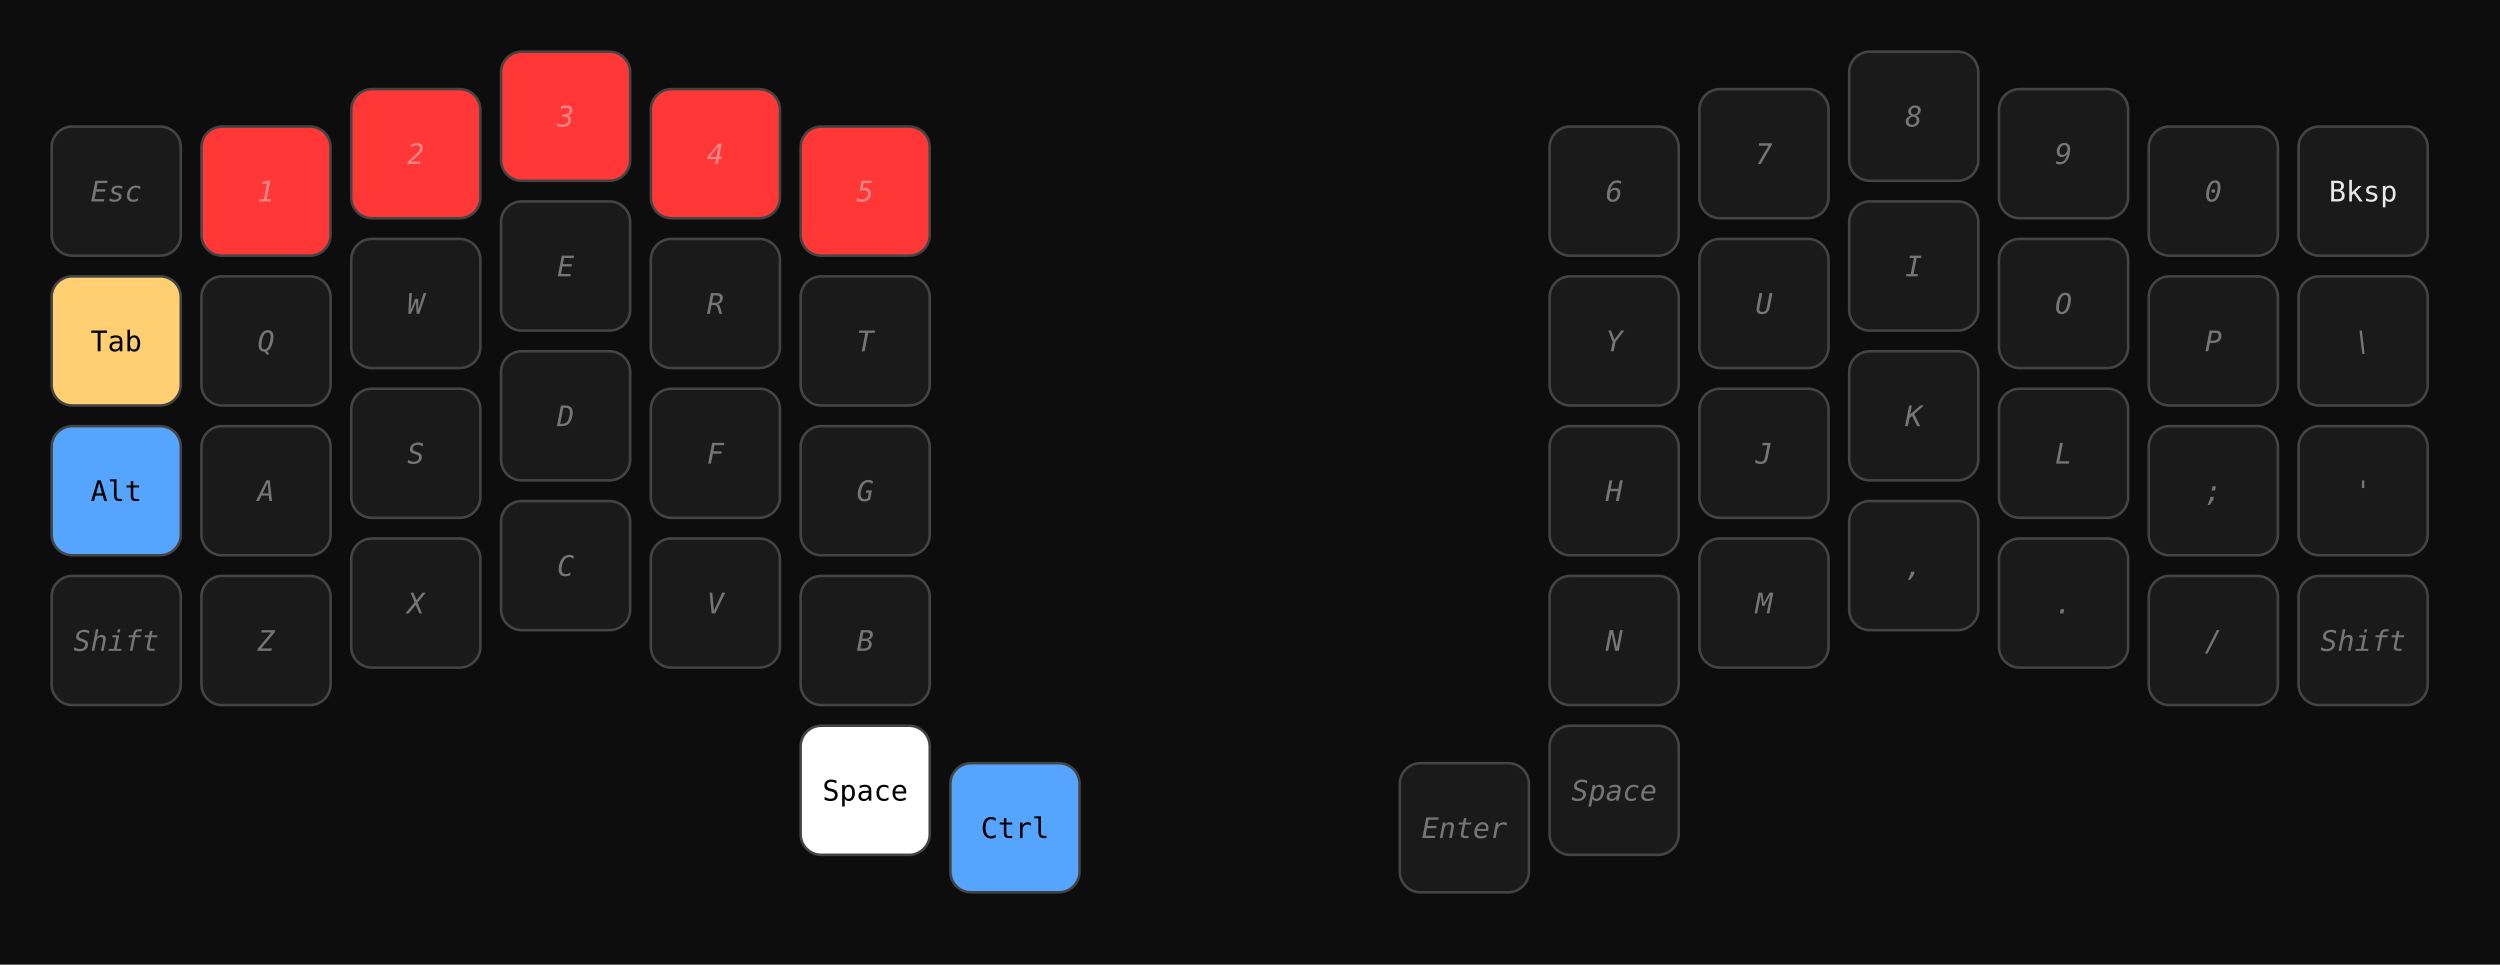
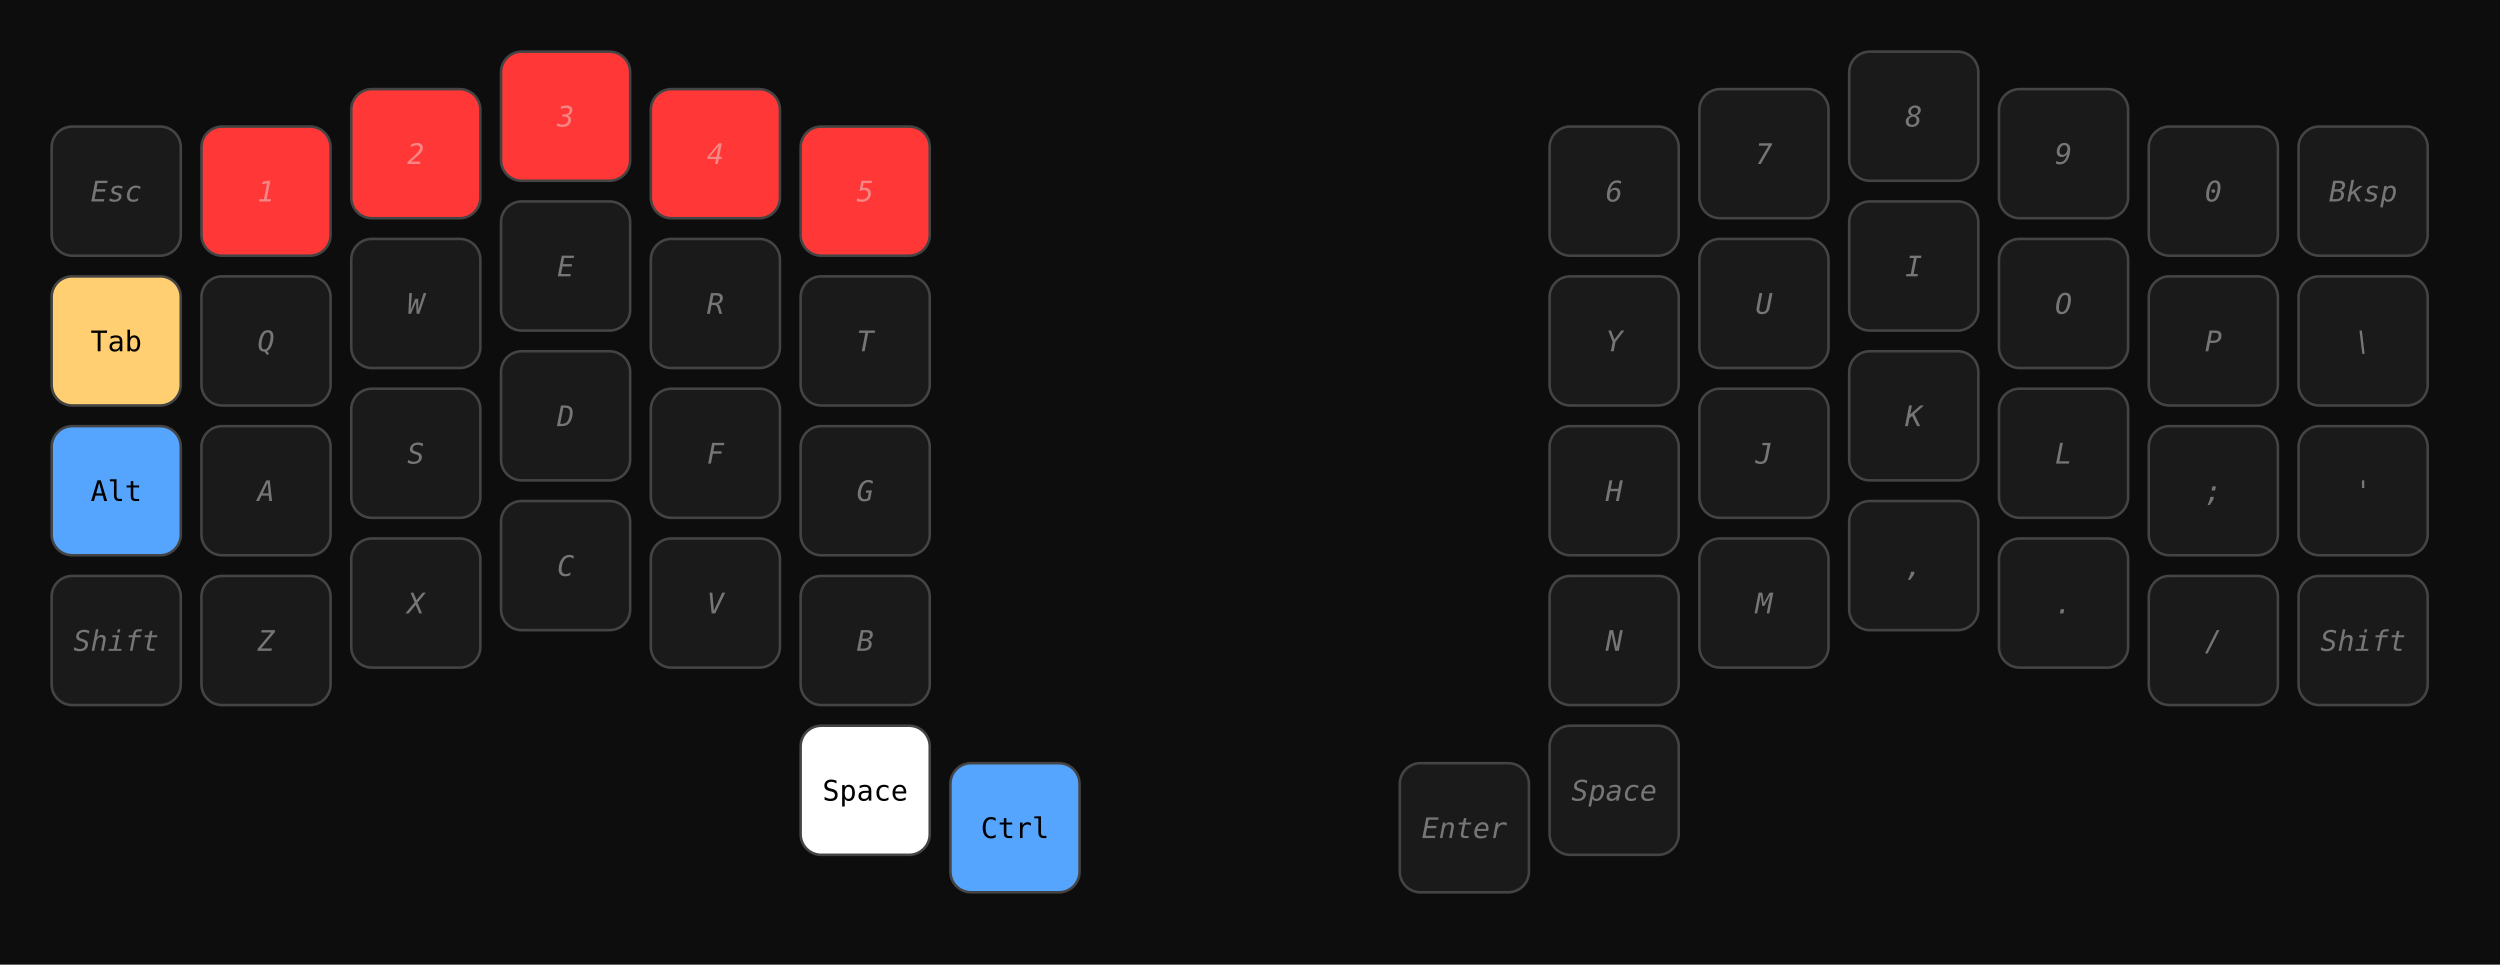
<svg xmlns="http://www.w3.org/2000/svg" width="968" height="373.5" viewBox="0 0 968 373.5" font-family="monospace">
  <rect width="100%" height="100%" fill="#0d0d0d" />
  <rect x="20" y="49.0" width="50" height="50" rx="8" fill="#1a1a1a" stroke="#444" stroke-width="1" />
  <text x="45.0" y="78.0" text-anchor="middle" font-size="11" fill="#e8e8e8" fill-opacity="0.45" font-style="italic">Esc</text>
  <rect x="78" y="49.0" width="50" height="50" rx="8" fill="#ff3737" stroke="#444" stroke-width="1" />
  <text x="103.0" y="78.0" text-anchor="middle" font-size="11" fill="#e8e8e8" fill-opacity="0.45" font-style="italic">1</text>
  <rect x="136" y="34.5" width="50" height="50" rx="8" fill="#ff3737" stroke="#444" stroke-width="1" />
  <text x="161.0" y="63.5" text-anchor="middle" font-size="11" fill="#e8e8e8" fill-opacity="0.45" font-style="italic">2</text>
  <rect x="194" y="20" width="50" height="50" rx="8" fill="#ff3737" stroke="#444" stroke-width="1" />
  <text x="219.0" y="49.0" text-anchor="middle" font-size="11" fill="#e8e8e8" fill-opacity="0.45" font-style="italic">3</text>
  <rect x="252" y="34.5" width="50" height="50" rx="8" fill="#ff3737" stroke="#444" stroke-width="1" />
  <text x="277.0" y="63.5" text-anchor="middle" font-size="11" fill="#e8e8e8" fill-opacity="0.45" font-style="italic">4</text>
  <rect x="310" y="49.0" width="50" height="50" rx="8" fill="#ff3737" stroke="#444" stroke-width="1" />
  <text x="335.0" y="78.0" text-anchor="middle" font-size="11" fill="#e8e8e8" fill-opacity="0.45" font-style="italic">5</text>
  <rect x="600" y="49.0" width="50" height="50" rx="8" fill="#1a1a1a" stroke="#444" stroke-width="1" />
  <text x="625.0" y="78.0" text-anchor="middle" font-size="11" fill="#e8e8e8" fill-opacity="0.45" font-style="italic">6</text>
  <rect x="658" y="34.5" width="50" height="50" rx="8" fill="#1a1a1a" stroke="#444" stroke-width="1" />
  <text x="683.0" y="63.5" text-anchor="middle" font-size="11" fill="#e8e8e8" fill-opacity="0.45" font-style="italic">7</text>
  <rect x="716" y="20" width="50" height="50" rx="8" fill="#1a1a1a" stroke="#444" stroke-width="1" />
  <text x="741.0" y="49.0" text-anchor="middle" font-size="11" fill="#e8e8e8" fill-opacity="0.45" font-style="italic">8</text>
  <rect x="774" y="34.5" width="50" height="50" rx="8" fill="#1a1a1a" stroke="#444" stroke-width="1" />
  <text x="799.0" y="63.5" text-anchor="middle" font-size="11" fill="#e8e8e8" fill-opacity="0.45" font-style="italic">9</text>
  <rect x="832" y="49.0" width="50" height="50" rx="8" fill="#1a1a1a" stroke="#444" stroke-width="1" />
  <text x="857.0" y="78.0" text-anchor="middle" font-size="11" fill="#e8e8e8" fill-opacity="0.45" font-style="italic">0</text>
  <rect x="890" y="49.0" width="50" height="50" rx="8" fill="#1a1a1a" stroke="#444" stroke-width="1" />
-   <text x="915.0" y="78.0" text-anchor="middle" font-size="11" fill="#e8e8e8">Bksp</text>
+   <text x="915.0" y="78.0" text-anchor="middle" font-size="11" fill="#e8e8e8" fill-opacity="0.45" font-style="italic">Bksp</text>
  <rect x="20" y="107.0" width="50" height="50" rx="8" fill="#ffcf72" stroke="#444" stroke-width="1" />
  <text x="45.0" y="136.0" text-anchor="middle" font-size="11" fill="#000000">Tab</text>
  <rect x="78" y="107.0" width="50" height="50" rx="8" fill="#1a1a1a" stroke="#444" stroke-width="1" />
  <text x="103.0" y="136.0" text-anchor="middle" font-size="11" fill="#e8e8e8" fill-opacity="0.45" font-style="italic">Q</text>
  <rect x="136" y="92.5" width="50" height="50" rx="8" fill="#1a1a1a" stroke="#444" stroke-width="1" />
  <text x="161.0" y="121.5" text-anchor="middle" font-size="11" fill="#e8e8e8" fill-opacity="0.45" font-style="italic">W</text>
  <rect x="194" y="78" width="50" height="50" rx="8" fill="#1a1a1a" stroke="#444" stroke-width="1" />
  <text x="219.0" y="107.0" text-anchor="middle" font-size="11" fill="#e8e8e8" fill-opacity="0.45" font-style="italic">E</text>
  <rect x="252" y="92.5" width="50" height="50" rx="8" fill="#1a1a1a" stroke="#444" stroke-width="1" />
  <text x="277.0" y="121.5" text-anchor="middle" font-size="11" fill="#e8e8e8" fill-opacity="0.45" font-style="italic">R</text>
  <rect x="310" y="107.0" width="50" height="50" rx="8" fill="#1a1a1a" stroke="#444" stroke-width="1" />
  <text x="335.0" y="136.0" text-anchor="middle" font-size="11" fill="#e8e8e8" fill-opacity="0.45" font-style="italic">T</text>
  <rect x="600" y="107.0" width="50" height="50" rx="8" fill="#1a1a1a" stroke="#444" stroke-width="1" />
  <text x="625.0" y="136.0" text-anchor="middle" font-size="11" fill="#e8e8e8" fill-opacity="0.45" font-style="italic">Y</text>
  <rect x="658" y="92.5" width="50" height="50" rx="8" fill="#1a1a1a" stroke="#444" stroke-width="1" />
  <text x="683.0" y="121.5" text-anchor="middle" font-size="11" fill="#e8e8e8" fill-opacity="0.45" font-style="italic">U</text>
  <rect x="716" y="78" width="50" height="50" rx="8" fill="#1a1a1a" stroke="#444" stroke-width="1" />
  <text x="741.0" y="107.0" text-anchor="middle" font-size="11" fill="#e8e8e8" fill-opacity="0.45" font-style="italic">I</text>
  <rect x="774" y="92.5" width="50" height="50" rx="8" fill="#1a1a1a" stroke="#444" stroke-width="1" />
  <text x="799.0" y="121.5" text-anchor="middle" font-size="11" fill="#e8e8e8" fill-opacity="0.45" font-style="italic">O</text>
  <rect x="832" y="107.0" width="50" height="50" rx="8" fill="#1a1a1a" stroke="#444" stroke-width="1" />
  <text x="857.0" y="136.0" text-anchor="middle" font-size="11" fill="#e8e8e8" fill-opacity="0.45" font-style="italic">P</text>
  <rect x="890" y="107.0" width="50" height="50" rx="8" fill="#1a1a1a" stroke="#444" stroke-width="1" />
  <text x="915.0" y="136.0" text-anchor="middle" font-size="11" fill="#e8e8e8" fill-opacity="0.45" font-style="italic">\</text>
  <rect x="20" y="165.0" width="50" height="50" rx="8" fill="#55a5ff" stroke="#444" stroke-width="1" />
  <text x="45.0" y="194.0" text-anchor="middle" font-size="11" fill="#000000">Alt</text>
  <rect x="78" y="165.0" width="50" height="50" rx="8" fill="#1a1a1a" stroke="#444" stroke-width="1" />
  <text x="103.0" y="194.0" text-anchor="middle" font-size="11" fill="#e8e8e8" fill-opacity="0.45" font-style="italic">A</text>
  <rect x="136" y="150.5" width="50" height="50" rx="8" fill="#1a1a1a" stroke="#444" stroke-width="1" />
  <text x="161.0" y="179.5" text-anchor="middle" font-size="11" fill="#e8e8e8" fill-opacity="0.45" font-style="italic">S</text>
  <rect x="194" y="136" width="50" height="50" rx="8" fill="#1a1a1a" stroke="#444" stroke-width="1" />
  <text x="219.0" y="165.0" text-anchor="middle" font-size="11" fill="#e8e8e8" fill-opacity="0.45" font-style="italic">D</text>
  <rect x="252" y="150.5" width="50" height="50" rx="8" fill="#1a1a1a" stroke="#444" stroke-width="1" />
  <text x="277.0" y="179.5" text-anchor="middle" font-size="11" fill="#e8e8e8" fill-opacity="0.45" font-style="italic">F</text>
  <rect x="310" y="165.0" width="50" height="50" rx="8" fill="#1a1a1a" stroke="#444" stroke-width="1" />
  <text x="335.0" y="194.0" text-anchor="middle" font-size="11" fill="#e8e8e8" fill-opacity="0.45" font-style="italic">G</text>
  <rect x="600" y="165.0" width="50" height="50" rx="8" fill="#1a1a1a" stroke="#444" stroke-width="1" />
  <text x="625.0" y="194.0" text-anchor="middle" font-size="11" fill="#e8e8e8" fill-opacity="0.45" font-style="italic">H</text>
  <rect x="658" y="150.5" width="50" height="50" rx="8" fill="#1a1a1a" stroke="#444" stroke-width="1" />
  <text x="683.0" y="179.5" text-anchor="middle" font-size="11" fill="#e8e8e8" fill-opacity="0.45" font-style="italic">J</text>
  <rect x="716" y="136" width="50" height="50" rx="8" fill="#1a1a1a" stroke="#444" stroke-width="1" />
  <text x="741.0" y="165.0" text-anchor="middle" font-size="11" fill="#e8e8e8" fill-opacity="0.45" font-style="italic">K</text>
  <rect x="774" y="150.5" width="50" height="50" rx="8" fill="#1a1a1a" stroke="#444" stroke-width="1" />
  <text x="799.0" y="179.5" text-anchor="middle" font-size="11" fill="#e8e8e8" fill-opacity="0.45" font-style="italic">L</text>
  <rect x="832" y="165.0" width="50" height="50" rx="8" fill="#1a1a1a" stroke="#444" stroke-width="1" />
  <text x="857.0" y="194.0" text-anchor="middle" font-size="11" fill="#e8e8e8" fill-opacity="0.45" font-style="italic">;</text>
  <rect x="890" y="165.0" width="50" height="50" rx="8" fill="#1a1a1a" stroke="#444" stroke-width="1" />
  <text x="915.0" y="194.0" text-anchor="middle" font-size="11" fill="#e8e8e8" fill-opacity="0.45" font-style="italic">'</text>
  <rect x="20" y="223.0" width="50" height="50" rx="8" fill="#1a1a1a" stroke="#444" stroke-width="1" />
  <text x="45.0" y="252.0" text-anchor="middle" font-size="11" fill="#e8e8e8" fill-opacity="0.45" font-style="italic">Shift</text>
  <rect x="78" y="223.0" width="50" height="50" rx="8" fill="#1a1a1a" stroke="#444" stroke-width="1" />
  <text x="103.0" y="252.0" text-anchor="middle" font-size="11" fill="#e8e8e8" fill-opacity="0.45" font-style="italic">Z</text>
  <rect x="136" y="208.5" width="50" height="50" rx="8" fill="#1a1a1a" stroke="#444" stroke-width="1" />
  <text x="161.0" y="237.5" text-anchor="middle" font-size="11" fill="#e8e8e8" fill-opacity="0.45" font-style="italic">X</text>
  <rect x="194" y="194" width="50" height="50" rx="8" fill="#1a1a1a" stroke="#444" stroke-width="1" />
  <text x="219.0" y="223.0" text-anchor="middle" font-size="11" fill="#e8e8e8" fill-opacity="0.45" font-style="italic">C</text>
  <rect x="252" y="208.5" width="50" height="50" rx="8" fill="#1a1a1a" stroke="#444" stroke-width="1" />
  <text x="277.0" y="237.5" text-anchor="middle" font-size="11" fill="#e8e8e8" fill-opacity="0.45" font-style="italic">V</text>
  <rect x="310" y="223.0" width="50" height="50" rx="8" fill="#1a1a1a" stroke="#444" stroke-width="1" />
  <text x="335.0" y="252.0" text-anchor="middle" font-size="11" fill="#e8e8e8" fill-opacity="0.45" font-style="italic">B</text>
  <rect x="600" y="223.0" width="50" height="50" rx="8" fill="#1a1a1a" stroke="#444" stroke-width="1" />
  <text x="625.0" y="252.0" text-anchor="middle" font-size="11" fill="#e8e8e8" fill-opacity="0.45" font-style="italic">N</text>
  <rect x="658" y="208.5" width="50" height="50" rx="8" fill="#1a1a1a" stroke="#444" stroke-width="1" />
  <text x="683.0" y="237.5" text-anchor="middle" font-size="11" fill="#e8e8e8" fill-opacity="0.45" font-style="italic">M</text>
  <rect x="716" y="194" width="50" height="50" rx="8" fill="#1a1a1a" stroke="#444" stroke-width="1" />
  <text x="741.0" y="223.0" text-anchor="middle" font-size="11" fill="#e8e8e8" fill-opacity="0.45" font-style="italic">,</text>
  <rect x="774" y="208.5" width="50" height="50" rx="8" fill="#1a1a1a" stroke="#444" stroke-width="1" />
  <text x="799.0" y="237.5" text-anchor="middle" font-size="11" fill="#e8e8e8" fill-opacity="0.45" font-style="italic">.</text>
  <rect x="832" y="223.0" width="50" height="50" rx="8" fill="#1a1a1a" stroke="#444" stroke-width="1" />
  <text x="857.0" y="252.0" text-anchor="middle" font-size="11" fill="#e8e8e8" fill-opacity="0.45" font-style="italic">/</text>
  <rect x="890" y="223.0" width="50" height="50" rx="8" fill="#1a1a1a" stroke="#444" stroke-width="1" />
  <text x="915.0" y="252.0" text-anchor="middle" font-size="11" fill="#e8e8e8" fill-opacity="0.45" font-style="italic">Shift</text>
  <rect x="310" y="281.0" width="50" height="50" rx="8" fill="#ffffff" stroke="#444" stroke-width="1" />
  <text x="335.0" y="310.0" text-anchor="middle" font-size="11" fill="#000000">Space</text>
  <rect x="368" y="295.5" width="50" height="50" rx="8" fill="#55a5ff" stroke="#444" stroke-width="1" />
  <text x="393.0" y="324.5" text-anchor="middle" font-size="11" fill="#000000">Ctrl</text>
  <rect x="542" y="295.5" width="50" height="50" rx="8" fill="#1a1a1a" stroke="#444" stroke-width="1" />
  <text x="567.0" y="324.5" text-anchor="middle" font-size="11" fill="#e8e8e8" fill-opacity="0.45" font-style="italic">Enter</text>
  <rect x="600" y="281.0" width="50" height="50" rx="8" fill="#1a1a1a" stroke="#444" stroke-width="1" />
  <text x="625.0" y="310.0" text-anchor="middle" font-size="11" fill="#e8e8e8" fill-opacity="0.45" font-style="italic">Space</text>
</svg>
